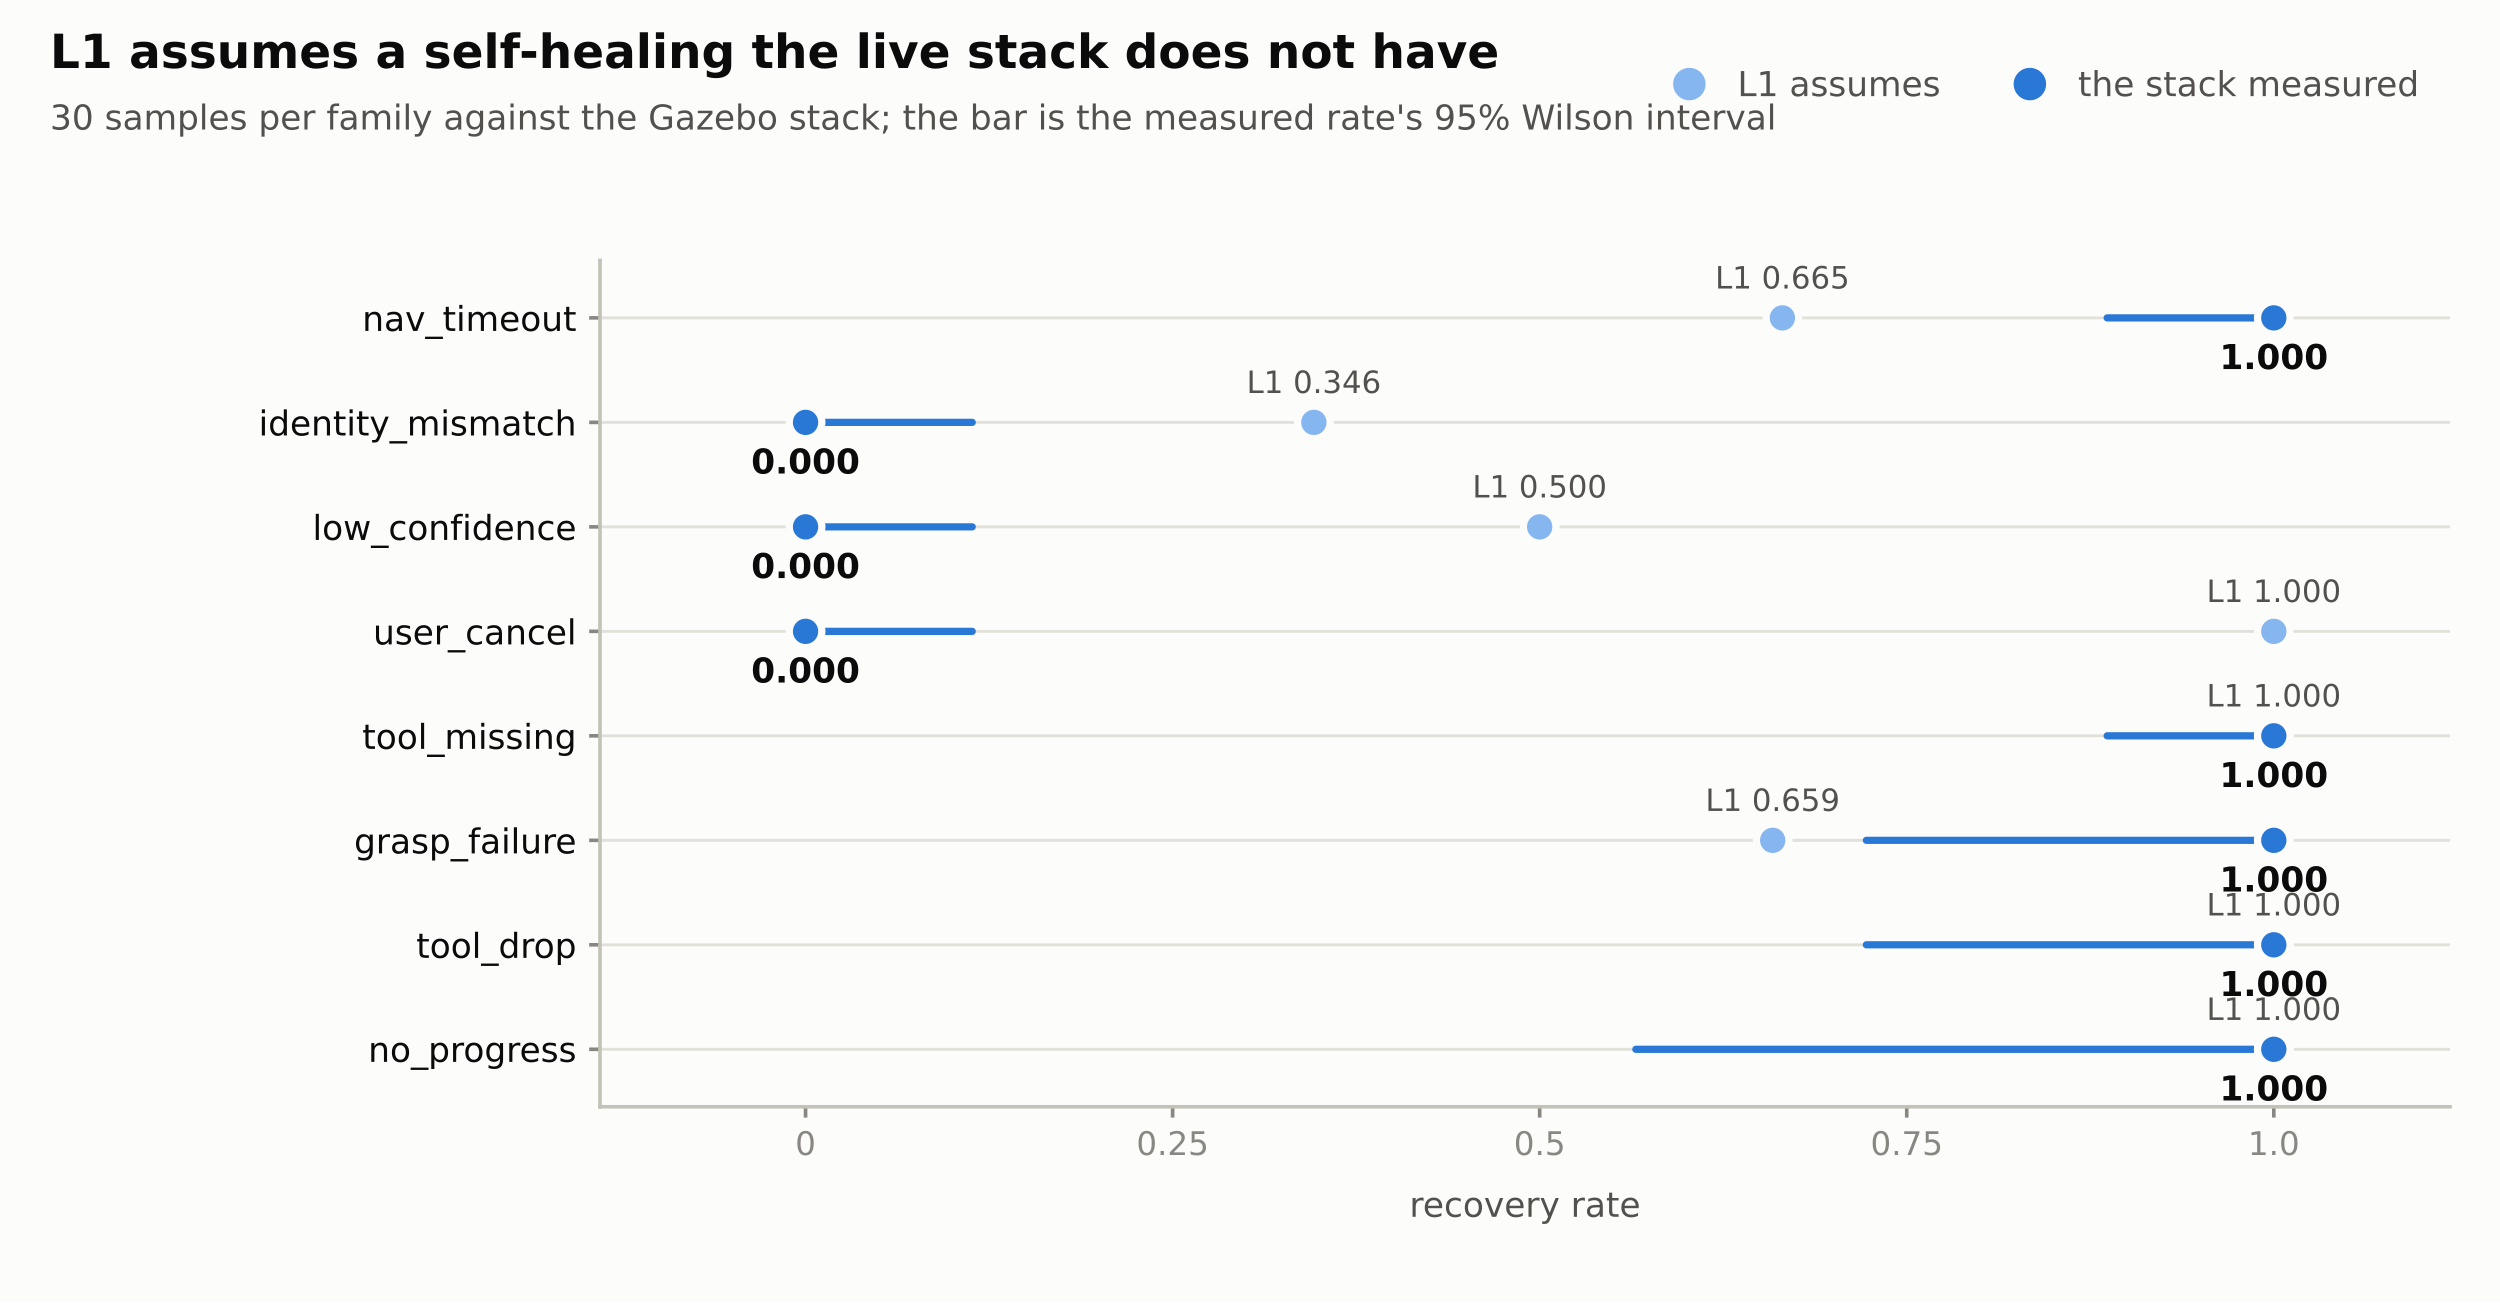
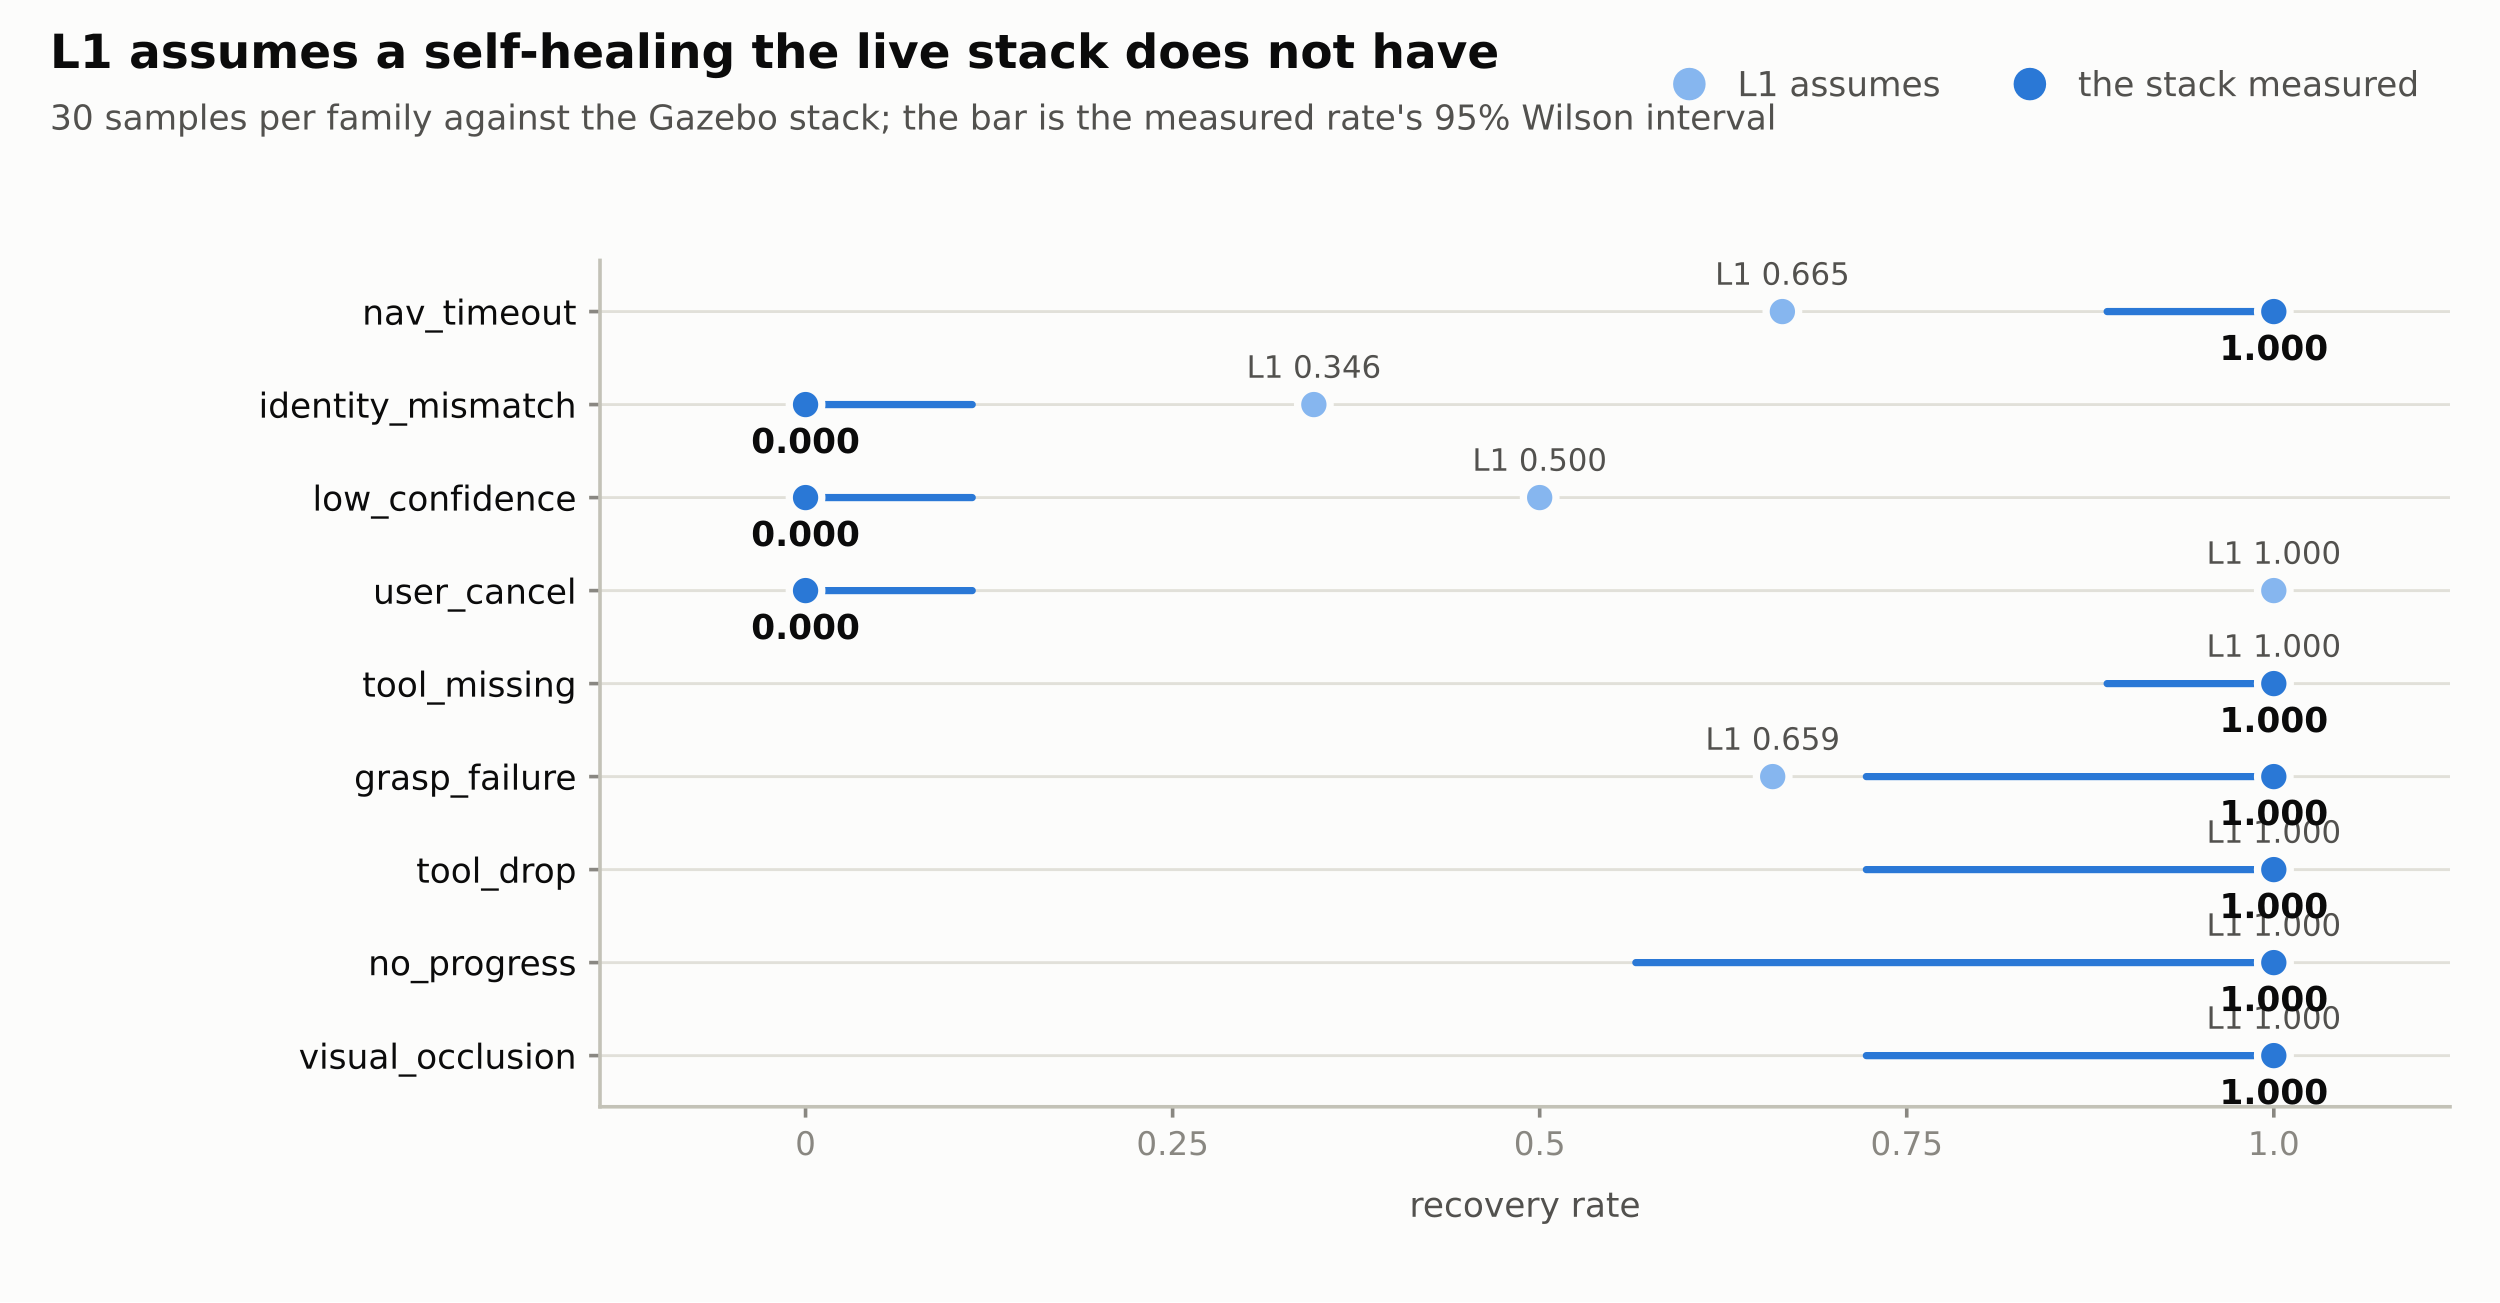
<svg xmlns="http://www.w3.org/2000/svg" xmlns:xlink="http://www.w3.org/1999/xlink" width="691.2pt" height="360pt" viewBox="0 0 691.2 360" version="1.1">
  <defs>
    <style type="text/css">*{stroke-linejoin: round; stroke-linecap: butt}</style>
  </defs>
  <g id="figure_1">
    <g id="patch_1">
      <path d="M 0 360  L 691.2 360  L 691.2 0  L 0 0  z " style="fill: #fcfcfb" />
    </g>
    <g id="axes_1">
      <g id="patch_2">
        <path d="M 165.888 306  L 677.376 306  L 677.376 72  L 165.888 72  z " style="fill: #fcfcfb" />
      </g>
      <g id="matplotlib.axis_1">
        <g id="xtick_1">
          <g id="line2d_1">
            <defs>
              <path id="m58dc84d5ad" d="M 0 0  L 0 3  " style="stroke: #898781" />
            </defs>
            <g>
              <use xlink:href="#m58dc84d5ad" x="222.72" y="306" style="fill: #898781; stroke: #898781" />
            </g>
          </g>
          <g id="text_1">
            <text style="fill: #898781; font: 9px 'DejaVu Sans'; text-anchor: middle" x="222.72" y="319.339" transform="rotate(-0, 222.72, 319.3386)">0</text>
          </g>
        </g>
        <g id="xtick_2">
          <g id="line2d_2">
            <g>
              <use xlink:href="#m58dc84d5ad" x="324.206" y="306" style="fill: #898781; stroke: #898781" />
            </g>
          </g>
          <g id="text_2">
            <text style="fill: #898781; font: 9px 'DejaVu Sans'; text-anchor: middle" x="324.206" y="319.339" transform="rotate(-0, 324.2057, 319.3386)">0.25</text>
          </g>
        </g>
        <g id="xtick_3">
          <g id="line2d_3">
            <g>
              <use xlink:href="#m58dc84d5ad" x="425.691" y="306" style="fill: #898781; stroke: #898781" />
            </g>
          </g>
          <g id="text_3">
            <text style="fill: #898781; font: 9px 'DejaVu Sans'; text-anchor: middle" x="425.691" y="319.339" transform="rotate(-0, 425.6914, 319.3386)">0.5</text>
          </g>
        </g>
        <g id="xtick_4">
          <g id="line2d_4">
            <g>
              <use xlink:href="#m58dc84d5ad" x="527.177" y="306" style="fill: #898781; stroke: #898781" />
            </g>
          </g>
          <g id="text_4">
            <text style="fill: #898781; font: 9px 'DejaVu Sans'; text-anchor: middle" x="527.177" y="319.339" transform="rotate(-0, 527.1771, 319.3386)">0.75</text>
          </g>
        </g>
        <g id="xtick_5">
          <g id="line2d_5">
            <g>
              <use xlink:href="#m58dc84d5ad" x="628.663" y="306" style="fill: #898781; stroke: #898781" />
            </g>
          </g>
          <g id="text_5">
            <text style="fill: #898781; font: 9px 'DejaVu Sans'; text-anchor: middle" x="628.663" y="319.339" transform="rotate(-0, 628.6629, 319.3386)">1.0</text>
          </g>
        </g>
        <g id="text_6">
          <text style="fill: #52514e; font: 9.5px 'DejaVu Sans'; text-anchor: middle" x="421.632" y="336.429" transform="rotate(-0, 421.632, 336.4288)">recovery rate</text>
        </g>
      </g>
      <g id="matplotlib.axis_2">
        <g id="ytick_1">
          <g id="line2d_6">
-             <path d="M 165.888 290.111  L 677.376 290.111  " clip-path="url(#p1492803157)" style="fill: none; stroke: #e1e0d9; stroke-width: 0.8; stroke-linecap: square" />
+             <path d="M 165.888 291.857  L 677.376 291.857  " clip-path="url(#p1492803157)" style="fill: none; stroke: #e1e0d9; stroke-width: 0.8; stroke-linecap: square" />
          </g>
          <g id="line2d_7">
            <defs>
              <path id="mdd7d7d7f89" d="M 0 0  L -3 0  " style="stroke: #898781" />
            </defs>
            <g>
-               <use xlink:href="#mdd7d7d7f89" x="165.888" y="290.111" style="fill: #898781; stroke: #898781" />
+               <use xlink:href="#mdd7d7d7f89" x="165.888" y="291.857" style="fill: #898781; stroke: #898781" />
            </g>
          </g>
          <g id="text_7">
-             <text style="fill: #0b0b0b; font: 9.5px 'DejaVu Sans'; text-anchor: end" x="159.388" y="293.588" transform="rotate(-0, 159.388, 293.5883)">no_progress</text>
+             <text style="fill: #0b0b0b; font: 9.5px 'DejaVu Sans'; text-anchor: end" x="159.388" y="295.466" transform="rotate(-0, 159.388, 295.4664)">visual_occlusion</text>
          </g>
        </g>
        <g id="ytick_2">
          <g id="line2d_8">
-             <path d="M 165.888 261.222  L 677.376 261.222  " clip-path="url(#p1492803157)" style="fill: none; stroke: #e1e0d9; stroke-width: 0.8; stroke-linecap: square" />
+             <path d="M 165.888 266.143  L 677.376 266.143  " clip-path="url(#p1492803157)" style="fill: none; stroke: #e1e0d9; stroke-width: 0.8; stroke-linecap: square" />
          </g>
          <g id="line2d_9">
            <g>
-               <use xlink:href="#mdd7d7d7f89" x="165.888" y="261.222" style="fill: #898781; stroke: #898781" />
+               <use xlink:href="#mdd7d7d7f89" x="165.888" y="266.143" style="fill: #898781; stroke: #898781" />
            </g>
          </g>
          <g id="text_8">
-             <text style="fill: #0b0b0b; font: 9.5px 'DejaVu Sans'; text-anchor: end" x="159.388" y="264.831" transform="rotate(-0, 159.388, 264.8315)">tool_drop</text>
+             <text style="fill: #0b0b0b; font: 9.5px 'DejaVu Sans'; text-anchor: end" x="159.388" y="269.62" transform="rotate(-0, 159.388, 269.62)">no_progress</text>
          </g>
        </g>
        <g id="ytick_3">
          <g id="line2d_10">
-             <path d="M 165.888 232.333  L 677.376 232.333  " clip-path="url(#p1492803157)" style="fill: none; stroke: #e1e0d9; stroke-width: 0.8; stroke-linecap: square" />
+             <path d="M 165.888 240.429  L 677.376 240.429  " clip-path="url(#p1492803157)" style="fill: none; stroke: #e1e0d9; stroke-width: 0.8; stroke-linecap: square" />
          </g>
          <g id="line2d_11">
            <g>
-               <use xlink:href="#mdd7d7d7f89" x="165.888" y="232.333" style="fill: #898781; stroke: #898781" />
+               <use xlink:href="#mdd7d7d7f89" x="165.888" y="240.429" style="fill: #898781; stroke: #898781" />
            </g>
          </g>
          <g id="text_9">
-             <text style="fill: #0b0b0b; font: 9.5px 'DejaVu Sans'; text-anchor: end" x="159.388" y="235.943" transform="rotate(-0, 159.388, 235.9426)">grasp_failure</text>
+             <text style="fill: #0b0b0b; font: 9.5px 'DejaVu Sans'; text-anchor: end" x="159.388" y="244.038" transform="rotate(-0, 159.388, 244.0378)">tool_drop</text>
          </g>
        </g>
        <g id="ytick_4">
          <g id="line2d_12">
-             <path d="M 165.888 203.444  L 677.376 203.444  " clip-path="url(#p1492803157)" style="fill: none; stroke: #e1e0d9; stroke-width: 0.8; stroke-linecap: square" />
+             <path d="M 165.888 214.714  L 677.376 214.714  " clip-path="url(#p1492803157)" style="fill: none; stroke: #e1e0d9; stroke-width: 0.8; stroke-linecap: square" />
          </g>
          <g id="line2d_13">
            <g>
-               <use xlink:href="#mdd7d7d7f89" x="165.888" y="203.444" style="fill: #898781; stroke: #898781" />
+               <use xlink:href="#mdd7d7d7f89" x="165.888" y="214.714" style="fill: #898781; stroke: #898781" />
            </g>
          </g>
          <g id="text_10">
-             <text style="fill: #0b0b0b; font: 9.5px 'DejaVu Sans'; text-anchor: end" x="159.388" y="207.054" transform="rotate(-0, 159.388, 207.0537)">tool_missing</text>
+             <text style="fill: #0b0b0b; font: 9.5px 'DejaVu Sans'; text-anchor: end" x="159.388" y="218.324" transform="rotate(-0, 159.388, 218.3235)">grasp_failure</text>
          </g>
        </g>
        <g id="ytick_5">
          <g id="line2d_14">
-             <path d="M 165.888 174.556  L 677.376 174.556  " clip-path="url(#p1492803157)" style="fill: none; stroke: #e1e0d9; stroke-width: 0.8; stroke-linecap: square" />
+             <path d="M 165.888 189  L 677.376 189  " clip-path="url(#p1492803157)" style="fill: none; stroke: #e1e0d9; stroke-width: 0.8; stroke-linecap: square" />
          </g>
          <g id="line2d_15">
            <g>
-               <use xlink:href="#mdd7d7d7f89" x="165.888" y="174.556" style="fill: #898781; stroke: #898781" />
+               <use xlink:href="#mdd7d7d7f89" x="165.888" y="189" style="fill: #898781; stroke: #898781" />
            </g>
          </g>
          <g id="text_11">
-             <text style="fill: #0b0b0b; font: 9.5px 'DejaVu Sans'; text-anchor: end" x="159.388" y="178.165" transform="rotate(-0, 159.388, 178.1648)">user_cancel</text>
+             <text style="fill: #0b0b0b; font: 9.5px 'DejaVu Sans'; text-anchor: end" x="159.388" y="192.609" transform="rotate(-0, 159.388, 192.6093)">tool_missing</text>
          </g>
        </g>
        <g id="ytick_6">
          <g id="line2d_16">
-             <path d="M 165.888 145.667  L 677.376 145.667  " clip-path="url(#p1492803157)" style="fill: none; stroke: #e1e0d9; stroke-width: 0.8; stroke-linecap: square" />
+             <path d="M 165.888 163.286  L 677.376 163.286  " clip-path="url(#p1492803157)" style="fill: none; stroke: #e1e0d9; stroke-width: 0.8; stroke-linecap: square" />
          </g>
          <g id="line2d_17">
            <g>
-               <use xlink:href="#mdd7d7d7f89" x="165.888" y="145.667" style="fill: #898781; stroke: #898781" />
+               <use xlink:href="#mdd7d7d7f89" x="165.888" y="163.286" style="fill: #898781; stroke: #898781" />
            </g>
          </g>
          <g id="text_12">
-             <text style="fill: #0b0b0b; font: 9.5px 'DejaVu Sans'; text-anchor: end" x="159.388" y="149.276" transform="rotate(-0, 159.388, 149.2759)">low_confidence</text>
+             <text style="fill: #0b0b0b; font: 9.5px 'DejaVu Sans'; text-anchor: end" x="159.388" y="166.895" transform="rotate(-0, 159.388, 166.895)">user_cancel</text>
          </g>
        </g>
        <g id="ytick_7">
          <g id="line2d_18">
-             <path d="M 165.888 116.778  L 677.376 116.778  " clip-path="url(#p1492803157)" style="fill: none; stroke: #e1e0d9; stroke-width: 0.8; stroke-linecap: square" />
+             <path d="M 165.888 137.571  L 677.376 137.571  " clip-path="url(#p1492803157)" style="fill: none; stroke: #e1e0d9; stroke-width: 0.8; stroke-linecap: square" />
          </g>
          <g id="line2d_19">
            <g>
-               <use xlink:href="#mdd7d7d7f89" x="165.888" y="116.778" style="fill: #898781; stroke: #898781" />
+               <use xlink:href="#mdd7d7d7f89" x="165.888" y="137.571" style="fill: #898781; stroke: #898781" />
            </g>
          </g>
          <g id="text_13">
-             <text style="fill: #0b0b0b; font: 9.5px 'DejaVu Sans'; text-anchor: end" x="159.388" y="120.387" transform="rotate(-0, 159.388, 120.387)">identity_mismatch</text>
+             <text style="fill: #0b0b0b; font: 9.5px 'DejaVu Sans'; text-anchor: end" x="159.388" y="141.181" transform="rotate(-0, 159.388, 141.1807)">low_confidence</text>
          </g>
        </g>
        <g id="ytick_8">
          <g id="line2d_20">
-             <path d="M 165.888 87.889  L 677.376 87.889  " clip-path="url(#p1492803157)" style="fill: none; stroke: #e1e0d9; stroke-width: 0.8; stroke-linecap: square" />
+             <path d="M 165.888 111.857  L 677.376 111.857  " clip-path="url(#p1492803157)" style="fill: none; stroke: #e1e0d9; stroke-width: 0.8; stroke-linecap: square" />
          </g>
          <g id="line2d_21">
            <g>
-               <use xlink:href="#mdd7d7d7f89" x="165.888" y="87.889" style="fill: #898781; stroke: #898781" />
+               <use xlink:href="#mdd7d7d7f89" x="165.888" y="111.857" style="fill: #898781; stroke: #898781" />
            </g>
          </g>
          <g id="text_14">
-             <text style="fill: #0b0b0b; font: 9.5px 'DejaVu Sans'; text-anchor: end" x="159.388" y="91.498" transform="rotate(-0, 159.388, 91.49815)">nav_timeout</text>
-           </g>
-         </g>
-       </g>
-       <g id="line2d_22">
-         <path d="M 452.281 290.111  L 628.663 290.111  " clip-path="url(#p1492803157)" style="fill: none; stroke: #2a78d6; stroke-width: 2; stroke-linecap: round" />
-       </g>
-       <g id="line2d_23">
-         <path d="M 516.014 261.222  L 628.663 261.222  " clip-path="url(#p1492803157)" style="fill: none; stroke: #2a78d6; stroke-width: 2; stroke-linecap: round" />
+             <text style="fill: #0b0b0b; font: 9.5px 'DejaVu Sans'; text-anchor: end" x="159.388" y="115.466" transform="rotate(-0, 159.388, 115.4664)">identity_mismatch</text>
+           </g>
+         </g>
+         <g id="ytick_9">
+           <g id="line2d_22">
+             <path d="M 165.888 86.143  L 677.376 86.143  " clip-path="url(#p1492803157)" style="fill: none; stroke: #e1e0d9; stroke-width: 0.8; stroke-linecap: square" />
+           </g>
+           <g id="line2d_23">
+             <g>
+               <use xlink:href="#mdd7d7d7f89" x="165.888" y="86.143" style="fill: #898781; stroke: #898781" />
+             </g>
+           </g>
+           <g id="text_15">
+             <text style="fill: #0b0b0b; font: 9.5px 'DejaVu Sans'; text-anchor: end" x="159.388" y="89.752" transform="rotate(-0, 159.388, 89.75212)">nav_timeout</text>
+           </g>
+         </g>
      </g>
      <g id="line2d_24">
-         <path d="M 516.014 232.333  L 628.663 232.333  " clip-path="url(#p1492803157)" style="fill: none; stroke: #2a78d6; stroke-width: 2; stroke-linecap: round" />
+         <path d="M 516.014 291.857  L 628.663 291.857  " clip-path="url(#p1492803157)" style="fill: none; stroke: #2a78d6; stroke-width: 2; stroke-linecap: round" />
      </g>
      <g id="line2d_25">
-         <path d="M 582.588 203.444  L 628.663 203.444  " clip-path="url(#p1492803157)" style="fill: none; stroke: #2a78d6; stroke-width: 2; stroke-linecap: round" />
+         <path d="M 452.281 266.143  L 628.663 266.143  " clip-path="url(#p1492803157)" style="fill: none; stroke: #2a78d6; stroke-width: 2; stroke-linecap: round" />
      </g>
      <g id="line2d_26">
-         <path d="M 222.72 174.556  L 268.795 174.556  " clip-path="url(#p1492803157)" style="fill: none; stroke: #2a78d6; stroke-width: 2; stroke-linecap: round" />
+         <path d="M 516.014 240.429  L 628.663 240.429  " clip-path="url(#p1492803157)" style="fill: none; stroke: #2a78d6; stroke-width: 2; stroke-linecap: round" />
      </g>
      <g id="line2d_27">
-         <path d="M 222.72 145.667  L 268.795 145.667  " clip-path="url(#p1492803157)" style="fill: none; stroke: #2a78d6; stroke-width: 2; stroke-linecap: round" />
+         <path d="M 516.014 214.714  L 628.663 214.714  " clip-path="url(#p1492803157)" style="fill: none; stroke: #2a78d6; stroke-width: 2; stroke-linecap: round" />
      </g>
      <g id="line2d_28">
-         <path d="M 222.72 116.778  L 268.795 116.778  " clip-path="url(#p1492803157)" style="fill: none; stroke: #2a78d6; stroke-width: 2; stroke-linecap: round" />
+         <path d="M 582.588 189  L 628.663 189  " clip-path="url(#p1492803157)" style="fill: none; stroke: #2a78d6; stroke-width: 2; stroke-linecap: round" />
      </g>
      <g id="line2d_29">
-         <path d="M 582.588 87.889  L 628.663 87.889  " clip-path="url(#p1492803157)" style="fill: none; stroke: #2a78d6; stroke-width: 2; stroke-linecap: round" />
+         <path d="M 222.72 163.286  L 268.795 163.286  " clip-path="url(#p1492803157)" style="fill: none; stroke: #2a78d6; stroke-width: 2; stroke-linecap: round" />
+       </g>
+       <g id="line2d_30">
+         <path d="M 222.72 137.571  L 268.795 137.571  " clip-path="url(#p1492803157)" style="fill: none; stroke: #2a78d6; stroke-width: 2; stroke-linecap: round" />
+       </g>
+       <g id="line2d_31">
+         <path d="M 222.72 111.857  L 268.795 111.857  " clip-path="url(#p1492803157)" style="fill: none; stroke: #2a78d6; stroke-width: 2; stroke-linecap: round" />
+       </g>
+       <g id="line2d_32">
+         <path d="M 582.588 86.143  L 628.663 86.143  " clip-path="url(#p1492803157)" style="fill: none; stroke: #2a78d6; stroke-width: 2; stroke-linecap: round" />
      </g>
      <g id="patch_3">
        <path d="M 165.888 306  L 165.888 72  " style="fill: none; stroke: #c3c2b7; stroke-linejoin: miter; stroke-linecap: square" />
      </g>
      <g id="patch_4">
        <path d="M 165.888 306  L 677.376 306  " style="fill: none; stroke: #c3c2b7; stroke-linejoin: miter; stroke-linecap: square" />
      </g>
-       <g id="line2d_30">
+       <g id="line2d_33">
        <defs>
          <path id="m6d2895f22f" d="M 0 4.5  C 1.193 4.5 2.338 4.026 3.182 3.182  C 4.026 2.338 4.5 1.193 4.5 0  C 4.5 -1.193 4.026 -2.338 3.182 -3.182  C 2.338 -4.026 1.193 -4.5 0 -4.5  C -1.193 -4.5 -2.338 -4.026 -3.182 -3.182  C -4.026 -2.338 -4.5 -1.193 -4.5 0  C -4.5 1.193 -4.026 2.338 -3.182 3.182  C -2.338 4.026 -1.193 4.5 0 4.5  z " style="stroke: #fcfcfb; stroke-width: 2" />
        </defs>
        <g clip-path="url(#p1492803157)">
-           <use xlink:href="#m6d2895f22f" x="628.663" y="290.111" style="fill: #86b6ef; stroke: #fcfcfb; stroke-width: 2" />
-         </g>
-       </g>
-       <g id="text_15">
-         <text style="fill: #52514e; font: 8.5px 'DejaVu Sans'; text-anchor: middle" x="628.663" y="281.988" transform="rotate(-0, 628.6629, 281.9878)">L1 1.000</text>
+           <use xlink:href="#m6d2895f22f" x="628.663" y="291.857" style="fill: #86b6ef; stroke: #fcfcfb; stroke-width: 2" />
+         </g>
      </g>
      <g id="text_16">
-         <text style="fill: #0b0b0b; font: 700 9.5px 'DejaVu Sans'; text-anchor: middle" x="628.663" y="304.263" transform="rotate(-0, 628.6629, 304.263)">1.000</text>
-       </g>
-       <g id="line2d_31">
-         <g clip-path="url(#p1492803157)">
-           <use xlink:href="#m6d2895f22f" x="628.663" y="261.222" style="fill: #86b6ef; stroke: #fcfcfb; stroke-width: 2" />
-         </g>
+         <text style="fill: #52514e; font: 8.5px 'DejaVu Sans'; text-anchor: middle" x="628.663" y="284.432" transform="rotate(-0, 628.6629, 284.4323)">L1 1.000</text>
      </g>
      <g id="text_17">
-         <text style="fill: #52514e; font: 8.5px 'DejaVu Sans'; text-anchor: middle" x="628.663" y="253.099" transform="rotate(-0, 628.6629, 253.0989)">L1 1.000</text>
+         <text style="fill: #0b0b0b; font: 700 9.5px 'DejaVu Sans'; text-anchor: middle" x="628.663" y="305.247" transform="rotate(-0, 628.6629, 305.2471)">1.000</text>
+       </g>
+       <g id="line2d_34">
+         <g clip-path="url(#p1492803157)">
+           <use xlink:href="#m6d2895f22f" x="628.663" y="266.143" style="fill: #86b6ef; stroke: #fcfcfb; stroke-width: 2" />
+         </g>
      </g>
      <g id="text_18">
-         <text style="fill: #0b0b0b; font: 700 9.5px 'DejaVu Sans'; text-anchor: middle" x="628.663" y="275.374" transform="rotate(-0, 628.6629, 275.3741)">1.000</text>
-       </g>
-       <g id="line2d_32">
-         <g clip-path="url(#p1492803157)">
-           <use xlink:href="#m6d2895f22f" x="490.115" y="232.333" style="fill: #86b6ef; stroke: #fcfcfb; stroke-width: 2" />
-         </g>
+         <text style="fill: #52514e; font: 8.5px 'DejaVu Sans'; text-anchor: middle" x="628.663" y="258.718" transform="rotate(-0, 628.6629, 258.718)">L1 1.000</text>
      </g>
      <g id="text_19">
-         <text style="fill: #52514e; font: 8.5px 'DejaVu Sans'; text-anchor: middle" x="490.115" y="224.21" transform="rotate(-0, 490.1146, 224.21)">L1 0.659</text>
+         <text style="fill: #0b0b0b; font: 700 9.5px 'DejaVu Sans'; text-anchor: middle" x="628.663" y="279.533" transform="rotate(-0, 628.6629, 279.5328)">1.000</text>
+       </g>
+       <g id="line2d_35">
+         <g clip-path="url(#p1492803157)">
+           <use xlink:href="#m6d2895f22f" x="628.663" y="240.429" style="fill: #86b6ef; stroke: #fcfcfb; stroke-width: 2" />
+         </g>
      </g>
      <g id="text_20">
-         <text style="fill: #0b0b0b; font: 700 9.5px 'DejaVu Sans'; text-anchor: middle" x="628.663" y="246.485" transform="rotate(-0, 628.6629, 246.4852)">1.000</text>
-       </g>
-       <g id="line2d_33">
-         <g clip-path="url(#p1492803157)">
-           <use xlink:href="#m6d2895f22f" x="628.663" y="203.444" style="fill: #86b6ef; stroke: #fcfcfb; stroke-width: 2" />
-         </g>
+         <text style="fill: #52514e; font: 8.5px 'DejaVu Sans'; text-anchor: middle" x="628.663" y="233.004" transform="rotate(-0, 628.6629, 233.0037)">L1 1.000</text>
      </g>
      <g id="text_21">
-         <text style="fill: #52514e; font: 8.5px 'DejaVu Sans'; text-anchor: middle" x="628.663" y="195.321" transform="rotate(-0, 628.6629, 195.3212)">L1 1.000</text>
+         <text style="fill: #0b0b0b; font: 700 9.5px 'DejaVu Sans'; text-anchor: middle" x="628.663" y="253.819" transform="rotate(-0, 628.6629, 253.8185)">1.000</text>
+       </g>
+       <g id="line2d_36">
+         <g clip-path="url(#p1492803157)">
+           <use xlink:href="#m6d2895f22f" x="490.115" y="214.714" style="fill: #86b6ef; stroke: #fcfcfb; stroke-width: 2" />
+         </g>
      </g>
      <g id="text_22">
-         <text style="fill: #0b0b0b; font: 700 9.5px 'DejaVu Sans'; text-anchor: middle" x="628.663" y="217.596" transform="rotate(-0, 628.6629, 217.5963)">1.000</text>
-       </g>
-       <g id="line2d_34">
-         <g clip-path="url(#p1492803157)">
-           <use xlink:href="#m6d2895f22f" x="628.663" y="174.556" style="fill: #86b6ef; stroke: #fcfcfb; stroke-width: 2" />
-         </g>
+         <text style="fill: #52514e; font: 8.5px 'DejaVu Sans'; text-anchor: middle" x="490.115" y="207.289" transform="rotate(-0, 490.1146, 207.2894)">L1 0.659</text>
      </g>
      <g id="text_23">
-         <text style="fill: #52514e; font: 8.5px 'DejaVu Sans'; text-anchor: middle" x="628.663" y="166.432" transform="rotate(-0, 628.6629, 166.4323)">L1 1.000</text>
+         <text style="fill: #0b0b0b; font: 700 9.5px 'DejaVu Sans'; text-anchor: middle" x="628.663" y="228.104" transform="rotate(-0, 628.6629, 228.1042)">1.000</text>
+       </g>
+       <g id="line2d_37">
+         <g clip-path="url(#p1492803157)">
+           <use xlink:href="#m6d2895f22f" x="628.663" y="189" style="fill: #86b6ef; stroke: #fcfcfb; stroke-width: 2" />
+         </g>
      </g>
      <g id="text_24">
-         <text style="fill: #0b0b0b; font: 700 9.5px 'DejaVu Sans'; text-anchor: middle" x="222.72" y="188.707" transform="rotate(-0, 222.72, 188.7074)">0.000</text>
-       </g>
-       <g id="line2d_35">
-         <g clip-path="url(#p1492803157)">
-           <use xlink:href="#m6d2895f22f" x="425.691" y="145.667" style="fill: #86b6ef; stroke: #fcfcfb; stroke-width: 2" />
-         </g>
+         <text style="fill: #52514e; font: 8.5px 'DejaVu Sans'; text-anchor: middle" x="628.663" y="181.575" transform="rotate(-0, 628.6629, 181.5751)">L1 1.000</text>
      </g>
      <g id="text_25">
-         <text style="fill: #52514e; font: 8.5px 'DejaVu Sans'; text-anchor: middle" x="425.691" y="137.543" transform="rotate(-0, 425.6914, 137.5434)">L1 0.500</text>
+         <text style="fill: #0b0b0b; font: 700 9.5px 'DejaVu Sans'; text-anchor: middle" x="628.663" y="202.39" transform="rotate(-0, 628.6629, 202.3899)">1.000</text>
+       </g>
+       <g id="line2d_38">
+         <g clip-path="url(#p1492803157)">
+           <use xlink:href="#m6d2895f22f" x="628.663" y="163.286" style="fill: #86b6ef; stroke: #fcfcfb; stroke-width: 2" />
+         </g>
      </g>
      <g id="text_26">
-         <text style="fill: #0b0b0b; font: 700 9.5px 'DejaVu Sans'; text-anchor: middle" x="222.72" y="159.819" transform="rotate(-0, 222.72, 159.8185)">0.000</text>
-       </g>
-       <g id="line2d_36">
-         <g clip-path="url(#p1492803157)">
-           <use xlink:href="#m6d2895f22f" x="363.257" y="116.778" style="fill: #86b6ef; stroke: #fcfcfb; stroke-width: 2" />
-         </g>
+         <text style="fill: #52514e; font: 8.5px 'DejaVu Sans'; text-anchor: middle" x="628.663" y="155.861" transform="rotate(-0, 628.6629, 155.8608)">L1 1.000</text>
      </g>
      <g id="text_27">
-         <text style="fill: #52514e; font: 8.5px 'DejaVu Sans'; text-anchor: middle" x="363.257" y="108.654" transform="rotate(-0, 363.2574, 108.6545)">L1 0.346</text>
+         <text style="fill: #0b0b0b; font: 700 9.5px 'DejaVu Sans'; text-anchor: middle" x="222.72" y="176.676" transform="rotate(-0, 222.72, 176.6757)">0.000</text>
+       </g>
+       <g id="line2d_39">
+         <g clip-path="url(#p1492803157)">
+           <use xlink:href="#m6d2895f22f" x="425.691" y="137.571" style="fill: #86b6ef; stroke: #fcfcfb; stroke-width: 2" />
+         </g>
      </g>
      <g id="text_28">
-         <text style="fill: #0b0b0b; font: 700 9.5px 'DejaVu Sans'; text-anchor: middle" x="222.72" y="130.93" transform="rotate(-0, 222.72, 130.9296)">0.000</text>
-       </g>
-       <g id="line2d_37">
-         <g clip-path="url(#p1492803157)">
-           <use xlink:href="#m6d2895f22f" x="492.794" y="87.889" style="fill: #86b6ef; stroke: #fcfcfb; stroke-width: 2" />
-         </g>
+         <text style="fill: #52514e; font: 8.5px 'DejaVu Sans'; text-anchor: middle" x="425.691" y="130.147" transform="rotate(-0, 425.6914, 130.1466)">L1 0.500</text>
      </g>
      <g id="text_29">
-         <text style="fill: #52514e; font: 8.5px 'DejaVu Sans'; text-anchor: middle" x="492.794" y="79.766" transform="rotate(-0, 492.7938, 79.7656)">L1 0.665</text>
+         <text style="fill: #0b0b0b; font: 700 9.5px 'DejaVu Sans'; text-anchor: middle" x="222.72" y="150.961" transform="rotate(-0, 222.72, 150.9614)">0.000</text>
+       </g>
+       <g id="line2d_40">
+         <g clip-path="url(#p1492803157)">
+           <use xlink:href="#m6d2895f22f" x="363.257" y="111.857" style="fill: #86b6ef; stroke: #fcfcfb; stroke-width: 2" />
+         </g>
      </g>
      <g id="text_30">
-         <text style="fill: #0b0b0b; font: 700 9.5px 'DejaVu Sans'; text-anchor: middle" x="628.663" y="102.041" transform="rotate(-0, 628.6629, 102.0407)">1.000</text>
-       </g>
-       <g id="line2d_38">
+         <text style="fill: #52514e; font: 8.5px 'DejaVu Sans'; text-anchor: middle" x="363.257" y="104.432" transform="rotate(-0, 363.2574, 104.4323)">L1 0.346</text>
+       </g>
+       <g id="text_31">
+         <text style="fill: #0b0b0b; font: 700 9.5px 'DejaVu Sans'; text-anchor: middle" x="222.72" y="125.247" transform="rotate(-0, 222.72, 125.2471)">0.000</text>
+       </g>
+       <g id="line2d_41">
+         <g clip-path="url(#p1492803157)">
+           <use xlink:href="#m6d2895f22f" x="492.794" y="86.143" style="fill: #86b6ef; stroke: #fcfcfb; stroke-width: 2" />
+         </g>
+       </g>
+       <g id="text_32">
+         <text style="fill: #52514e; font: 8.5px 'DejaVu Sans'; text-anchor: middle" x="492.794" y="78.718" transform="rotate(-0, 492.7938, 78.71798)">L1 0.665</text>
+       </g>
+       <g id="text_33">
+         <text style="fill: #0b0b0b; font: 700 9.5px 'DejaVu Sans'; text-anchor: middle" x="628.663" y="99.533" transform="rotate(-0, 628.6629, 99.5328)">1.000</text>
+       </g>
+       <g id="line2d_42">
        <defs>
          <path id="maa750db0af" d="M 0 4.5  C 1.193 4.5 2.338 4.026 3.182 3.182  C 4.026 2.338 4.5 1.193 4.5 0  C 4.5 -1.193 4.026 -2.338 3.182 -3.182  C 2.338 -4.026 1.193 -4.5 0 -4.5  C -1.193 -4.5 -2.338 -4.026 -3.182 -3.182  C -4.026 -2.338 -4.5 -1.193 -4.5 0  C -4.5 1.193 -4.026 2.338 -3.182 3.182  C -2.338 4.026 -1.193 4.5 0 4.5  z " style="stroke: #fcfcfb; stroke-width: 2" />
        </defs>
        <g clip-path="url(#p1492803157)">
-           <use xlink:href="#maa750db0af" x="628.663" y="290.111" style="fill: #2a78d6; stroke: #fcfcfb; stroke-width: 2" />
-         </g>
-       </g>
-       <g id="line2d_39">
-         <g clip-path="url(#p1492803157)">
-           <use xlink:href="#maa750db0af" x="628.663" y="261.222" style="fill: #2a78d6; stroke: #fcfcfb; stroke-width: 2" />
-         </g>
-       </g>
-       <g id="line2d_40">
-         <g clip-path="url(#p1492803157)">
-           <use xlink:href="#maa750db0af" x="628.663" y="232.333" style="fill: #2a78d6; stroke: #fcfcfb; stroke-width: 2" />
-         </g>
-       </g>
-       <g id="line2d_41">
-         <g clip-path="url(#p1492803157)">
-           <use xlink:href="#maa750db0af" x="628.663" y="203.444" style="fill: #2a78d6; stroke: #fcfcfb; stroke-width: 2" />
-         </g>
-       </g>
-       <g id="line2d_42">
-         <g clip-path="url(#p1492803157)">
-           <use xlink:href="#maa750db0af" x="222.72" y="174.556" style="fill: #2a78d6; stroke: #fcfcfb; stroke-width: 2" />
+           <use xlink:href="#maa750db0af" x="628.663" y="291.857" style="fill: #2a78d6; stroke: #fcfcfb; stroke-width: 2" />
        </g>
      </g>
      <g id="line2d_43">
        <g clip-path="url(#p1492803157)">
-           <use xlink:href="#maa750db0af" x="222.72" y="145.667" style="fill: #2a78d6; stroke: #fcfcfb; stroke-width: 2" />
+           <use xlink:href="#maa750db0af" x="628.663" y="266.143" style="fill: #2a78d6; stroke: #fcfcfb; stroke-width: 2" />
        </g>
      </g>
      <g id="line2d_44">
        <g clip-path="url(#p1492803157)">
-           <use xlink:href="#maa750db0af" x="222.72" y="116.778" style="fill: #2a78d6; stroke: #fcfcfb; stroke-width: 2" />
+           <use xlink:href="#maa750db0af" x="628.663" y="240.429" style="fill: #2a78d6; stroke: #fcfcfb; stroke-width: 2" />
        </g>
      </g>
      <g id="line2d_45">
        <g clip-path="url(#p1492803157)">
-           <use xlink:href="#maa750db0af" x="628.663" y="87.889" style="fill: #2a78d6; stroke: #fcfcfb; stroke-width: 2" />
+           <use xlink:href="#maa750db0af" x="628.663" y="214.714" style="fill: #2a78d6; stroke: #fcfcfb; stroke-width: 2" />
+         </g>
+       </g>
+       <g id="line2d_46">
+         <g clip-path="url(#p1492803157)">
+           <use xlink:href="#maa750db0af" x="628.663" y="189" style="fill: #2a78d6; stroke: #fcfcfb; stroke-width: 2" />
+         </g>
+       </g>
+       <g id="line2d_47">
+         <g clip-path="url(#p1492803157)">
+           <use xlink:href="#maa750db0af" x="222.72" y="163.286" style="fill: #2a78d6; stroke: #fcfcfb; stroke-width: 2" />
+         </g>
+       </g>
+       <g id="line2d_48">
+         <g clip-path="url(#p1492803157)">
+           <use xlink:href="#maa750db0af" x="222.72" y="137.571" style="fill: #2a78d6; stroke: #fcfcfb; stroke-width: 2" />
+         </g>
+       </g>
+       <g id="line2d_49">
+         <g clip-path="url(#p1492803157)">
+           <use xlink:href="#maa750db0af" x="222.72" y="111.857" style="fill: #2a78d6; stroke: #fcfcfb; stroke-width: 2" />
+         </g>
+       </g>
+       <g id="line2d_50">
+         <g clip-path="url(#p1492803157)">
+           <use xlink:href="#maa750db0af" x="628.663" y="86.143" style="fill: #2a78d6; stroke: #fcfcfb; stroke-width: 2" />
        </g>
      </g>
    </g>
-     <g id="text_31">
+     <g id="text_34">
      <text style="fill: #0b0b0b; font: 700 13px 'DejaVu Sans'; text-anchor: start" x="13.824" y="18.795" transform="rotate(-0, 13.824, 18.79484)">L1 assumes a self-healing the live stack does not have</text>
    </g>
-     <g id="text_32">
+     <g id="text_35">
      <text style="fill: #52514e; font: 9.5px 'DejaVu Sans'; text-anchor: start" x="13.824" y="35.824" transform="rotate(-0, 13.824, 35.8243)">30 samples per family against the Gazebo stack; the bar is the measured rate's 95% Wilson interval</text>
    </g>
    <g id="legend_1">
-       <g id="line2d_46">
+       <g id="line2d_51">
        <defs>
          <path id="mff5926e76c" d="M 0 4  C 1.061 4 2.078 3.579 2.828 2.828  C 3.579 2.078 4 1.061 4 0  C 4 -1.061 3.579 -2.078 2.828 -2.828  C 2.078 -3.579 1.061 -4 0 -4  C -1.061 -4 -2.078 -3.579 -2.828 -2.828  C -3.579 -2.078 -4 -1.061 -4 0  C -4 1.061 -3.579 2.078 -2.828 2.828  C -2.078 3.579 -1.061 4 0 4  z " style="stroke: #86b6ef" />
        </defs>
        <g>
          <use xlink:href="#mff5926e76c" x="467.074" y="23.244" style="fill: #86b6ef; stroke: #86b6ef" />
        </g>
      </g>
-       <g id="text_33">
+       <g id="text_36">
        <text style="fill: #52514e; font: 9.5px 'DejaVu Sans'; text-anchor: start" x="480.374" y="26.569" transform="rotate(-0, 480.3742, 26.56852)">L1 assumes</text>
      </g>
-       <g id="line2d_47">
+       <g id="line2d_52">
        <defs>
          <path id="m8c85b4d72e" d="M 0 4  C 1.061 4 2.078 3.579 2.828 2.828  C 3.579 2.078 4 1.061 4 0  C 4 -1.061 3.579 -2.078 2.828 -2.828  C 2.078 -3.579 1.061 -4 0 -4  C -1.061 -4 -2.078 -3.579 -2.828 -2.828  C -3.579 -2.078 -4 -1.061 -4 0  C -4 1.061 -3.579 2.078 -2.828 2.828  C -2.078 3.579 -1.061 4 0 4  z " style="stroke: #2a78d6" />
        </defs>
        <g>
          <use xlink:href="#m8c85b4d72e" x="561.219" y="23.244" style="fill: #2a78d6; stroke: #2a78d6" />
        </g>
      </g>
-       <g id="text_34">
+       <g id="text_37">
        <text style="fill: #52514e; font: 9.5px 'DejaVu Sans'; text-anchor: start" x="574.519" y="26.569" transform="rotate(-0, 574.5192, 26.56852)">the stack measured</text>
      </g>
    </g>
  </g>
  <defs>
    <clipPath id="p1492803157">
      <rect x="165.888" y="72" width="511.488" height="234" />
    </clipPath>
  </defs>
</svg>
